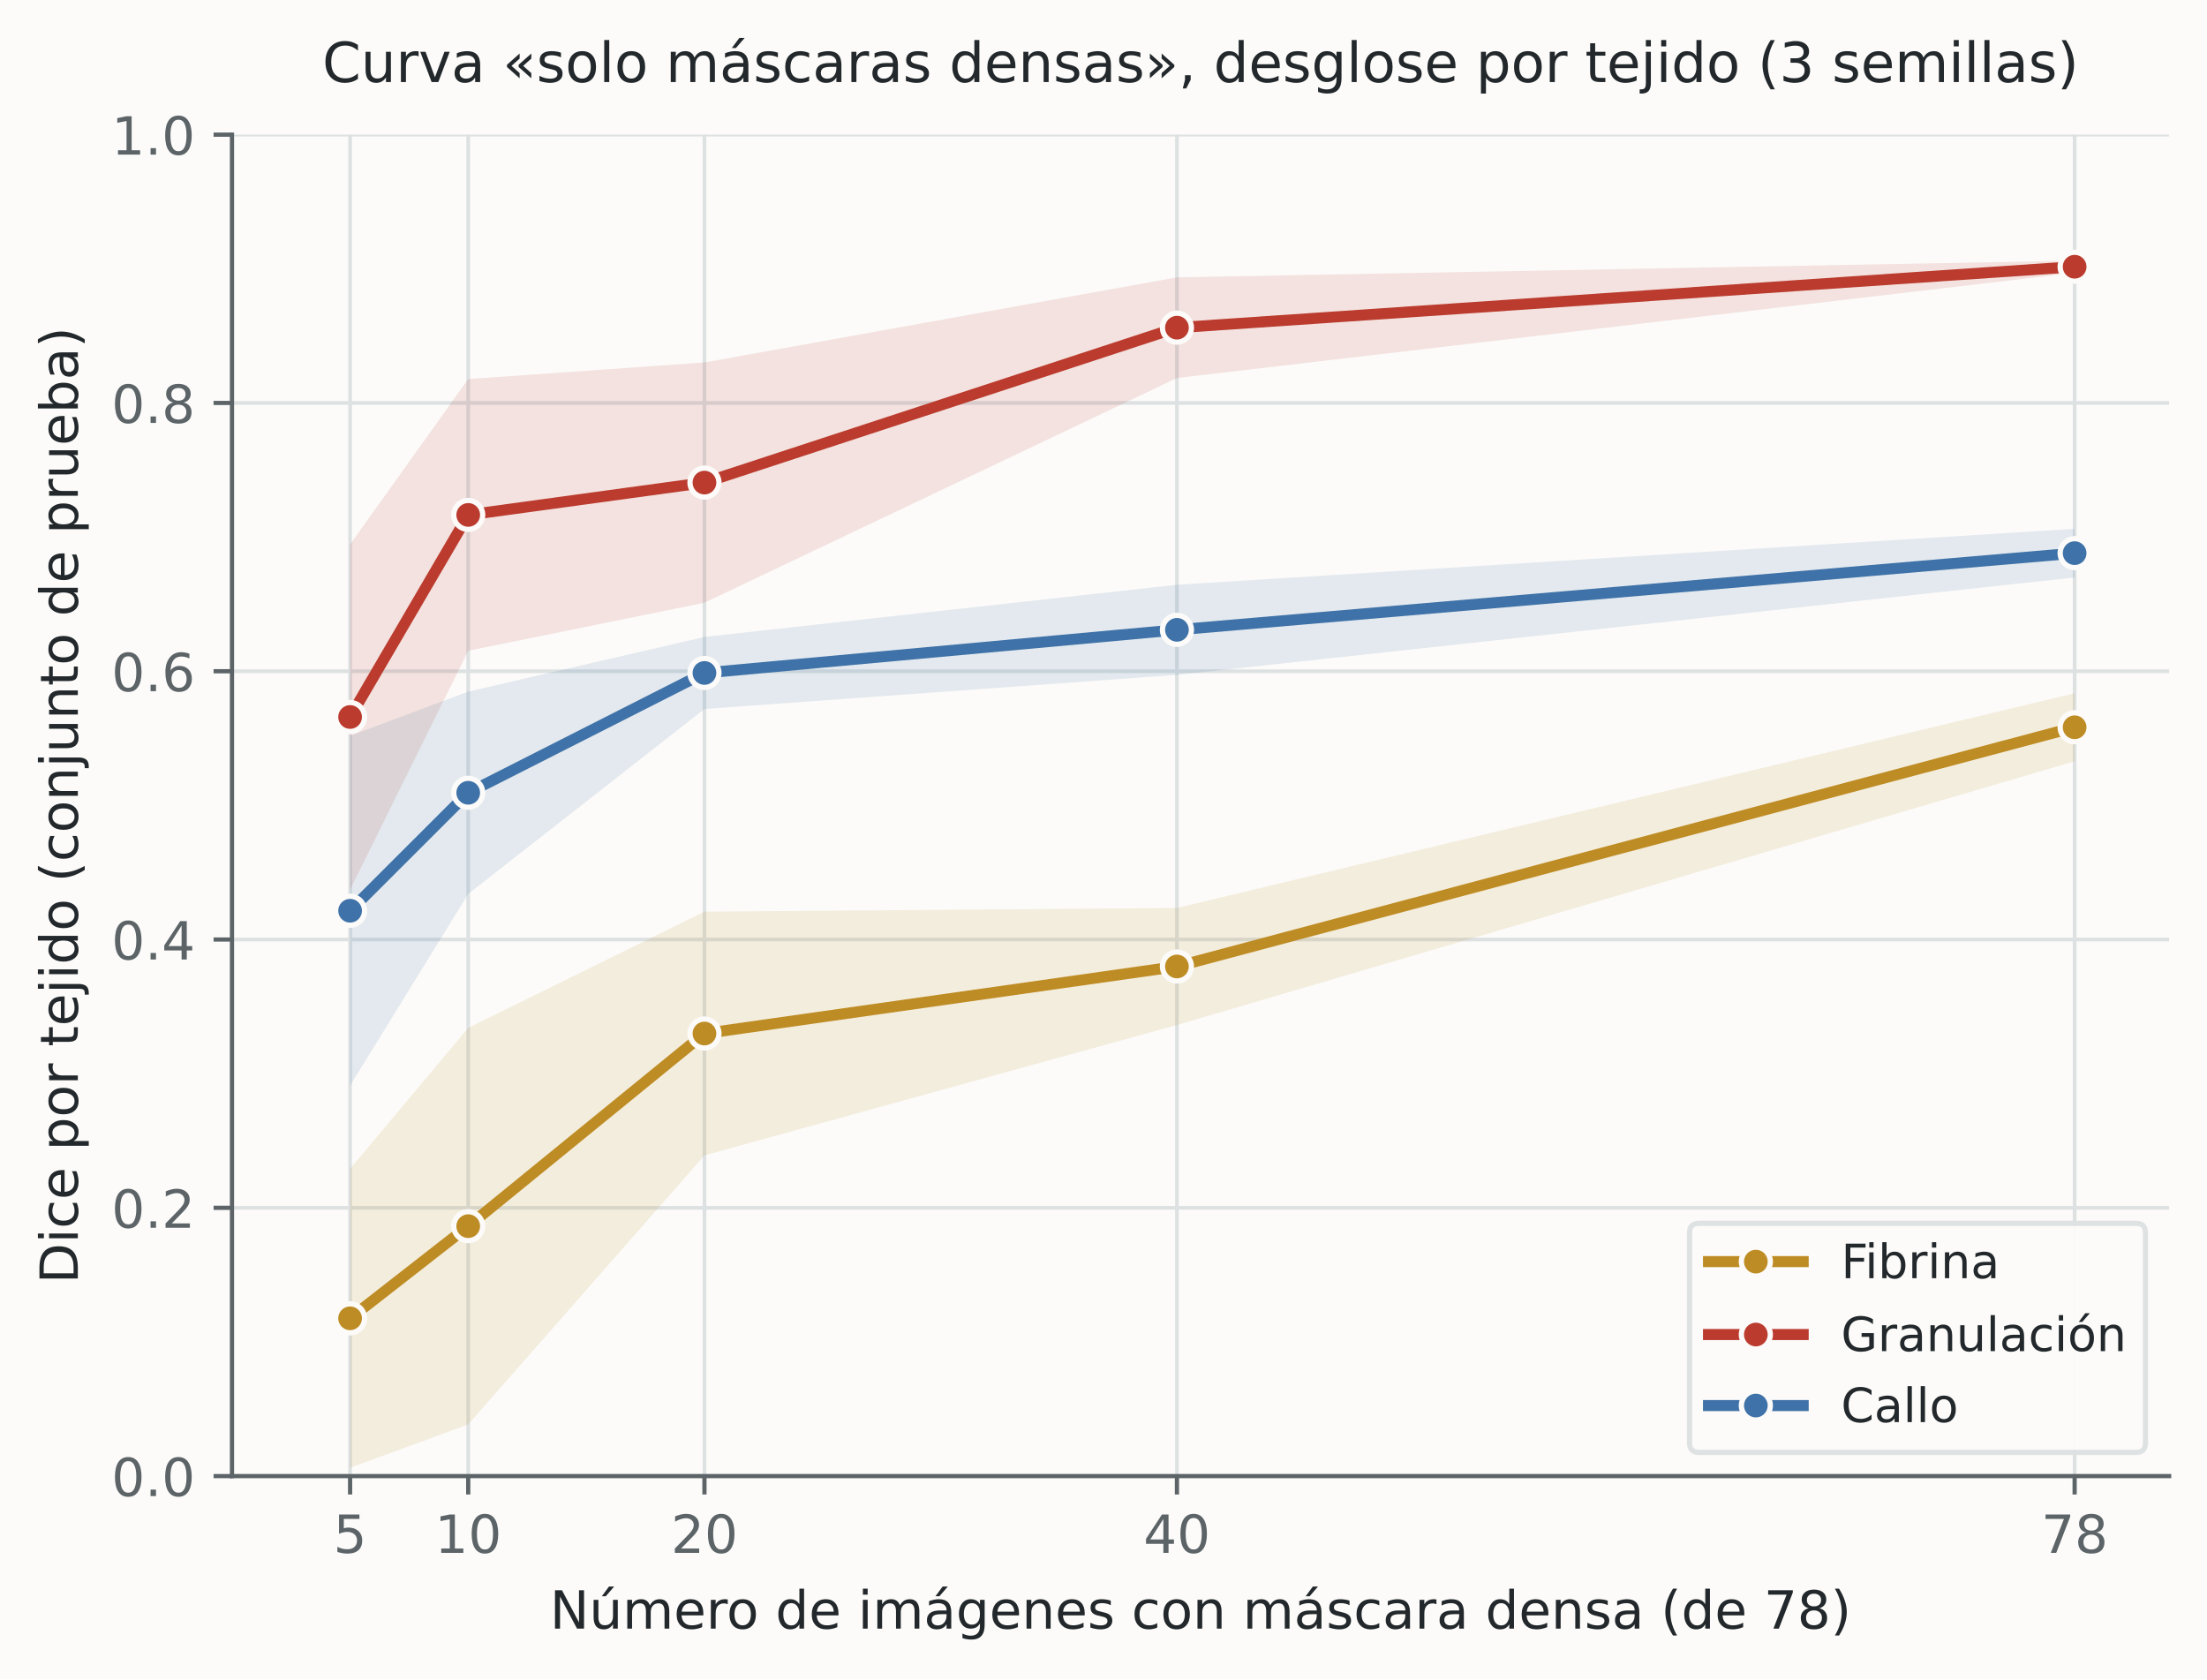
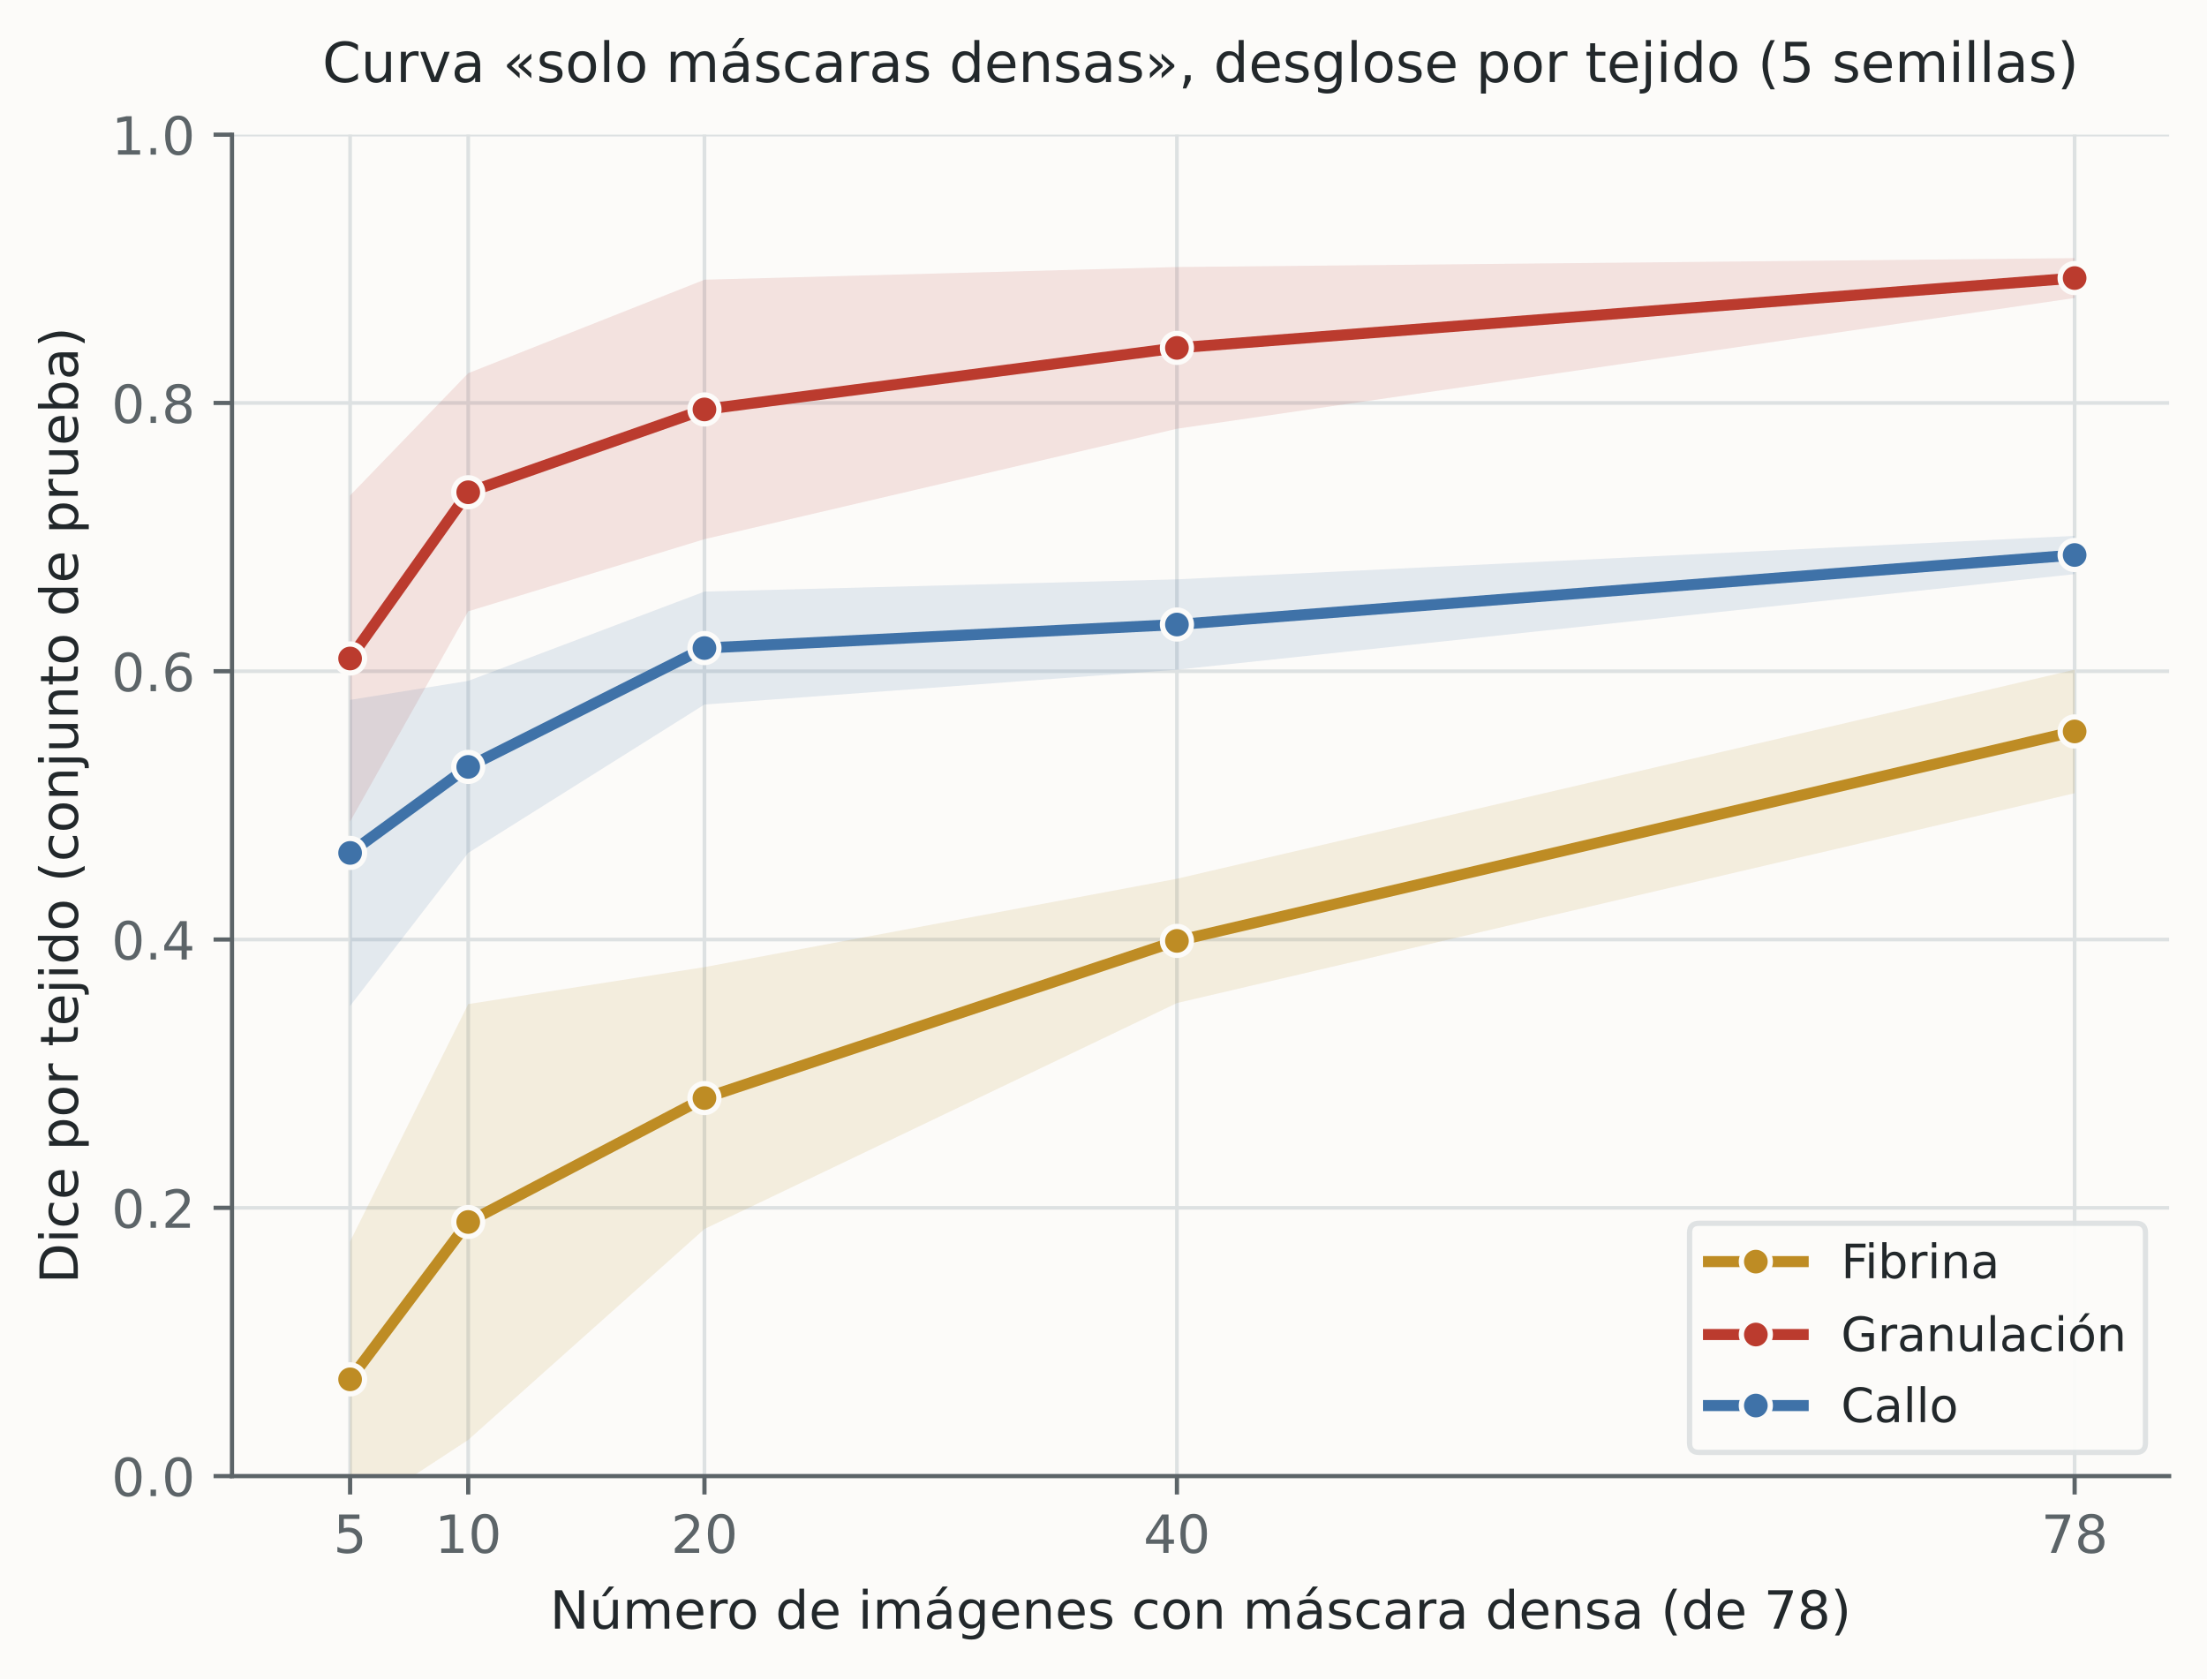
<svg xmlns="http://www.w3.org/2000/svg" xmlns:xlink="http://www.w3.org/1999/xlink" width="419.584pt" height="319.223pt" viewBox="0 0 419.584 319.223" version="1.1">
  <defs>
    <style type="text/css">*{stroke-linejoin: round; stroke-linecap: butt}</style>
  </defs>
  <g id="figure_1">
    <g id="patch_1">
      <path d="M 0 319.223  L 419.584 319.223  L 419.584 0  L 0 0  z " style="fill: #fcfbf9" />
    </g>
    <g id="axes_1">
      <g id="patch_2">
        <path d="M 44.104 280.622  L 412.384 280.622  L 412.384 25.598  L 44.104 25.598  z " style="fill: #fcfbf9" />
      </g>
      <g id="matplotlib.axis_1">
        <g id="xtick_1">
          <g id="line2d_1">
-             <path d="M 66.56 280.622  L 66.56 25.598  " clip-path="url(#p48aae4104e)" style="fill: none; stroke: #dde1e2; stroke-width: 0.7; stroke-linecap: square" />
+             <path d="M 66.56 280.622  L 66.56 25.598  " clip-path="url(#pc1f2079d21)" style="fill: none; stroke: #dde1e2; stroke-width: 0.7; stroke-linecap: square" />
          </g>
          <g id="line2d_2">
            <defs>
-               <path id="m56894b041e" d="M 0 0  L 0 3.5  " style="stroke: #5c6468; stroke-width: 0.8" />
+               <path id="mfe0b97f353" d="M 0 0  L 0 3.5  " style="stroke: #5c6468; stroke-width: 0.8" />
            </defs>
            <g>
-               <use xlink:href="#m56894b041e" x="66.56" y="280.622" style="fill: #5c6468; stroke: #5c6468; stroke-width: 0.8" />
+               <use xlink:href="#mfe0b97f353" x="66.56" y="280.622" style="fill: #5c6468; stroke: #5c6468; stroke-width: 0.8" />
            </g>
          </g>
          <g id="text_1">
            <text style="font-size: 10px; font-family: 'DejaVu Sans', 'Arial', sans-serif; text-anchor: middle; fill: #5c6468" x="66.56" y="295.22" transform="rotate(-0 66.56 295.22)">5</text>
          </g>
        </g>
        <g id="xtick_2">
          <g id="line2d_3">
-             <path d="M 89.016 280.622  L 89.016 25.598  " clip-path="url(#p48aae4104e)" style="fill: none; stroke: #dde1e2; stroke-width: 0.7; stroke-linecap: square" />
+             <path d="M 89.016 280.622  L 89.016 25.598  " clip-path="url(#pc1f2079d21)" style="fill: none; stroke: #dde1e2; stroke-width: 0.7; stroke-linecap: square" />
          </g>
          <g id="line2d_4">
            <g>
-               <use xlink:href="#m56894b041e" x="89.016" y="280.622" style="fill: #5c6468; stroke: #5c6468; stroke-width: 0.8" />
+               <use xlink:href="#mfe0b97f353" x="89.016" y="280.622" style="fill: #5c6468; stroke: #5c6468; stroke-width: 0.8" />
            </g>
          </g>
          <g id="text_2">
            <text style="font-size: 10px; font-family: 'DejaVu Sans', 'Arial', sans-serif; text-anchor: middle; fill: #5c6468" x="89.016" y="295.22" transform="rotate(-0 89.0161 295.22)">10</text>
          </g>
        </g>
        <g id="xtick_3">
          <g id="line2d_5">
-             <path d="M 133.928 280.622  L 133.928 25.598  " clip-path="url(#p48aae4104e)" style="fill: none; stroke: #dde1e2; stroke-width: 0.7; stroke-linecap: square" />
+             <path d="M 133.928 280.622  L 133.928 25.598  " clip-path="url(#pc1f2079d21)" style="fill: none; stroke: #dde1e2; stroke-width: 0.7; stroke-linecap: square" />
          </g>
          <g id="line2d_6">
            <g>
-               <use xlink:href="#m56894b041e" x="133.928" y="280.622" style="fill: #5c6468; stroke: #5c6468; stroke-width: 0.8" />
+               <use xlink:href="#mfe0b97f353" x="133.928" y="280.622" style="fill: #5c6468; stroke: #5c6468; stroke-width: 0.8" />
            </g>
          </g>
          <g id="text_3">
            <text style="font-size: 10px; font-family: 'DejaVu Sans', 'Arial', sans-serif; text-anchor: middle; fill: #5c6468" x="133.928" y="295.22" transform="rotate(-0 133.9283 295.22)">20</text>
          </g>
        </g>
        <g id="xtick_4">
          <g id="line2d_7">
-             <path d="M 223.753 280.622  L 223.753 25.598  " clip-path="url(#p48aae4104e)" style="fill: none; stroke: #dde1e2; stroke-width: 0.7; stroke-linecap: square" />
+             <path d="M 223.753 280.622  L 223.753 25.598  " clip-path="url(#pc1f2079d21)" style="fill: none; stroke: #dde1e2; stroke-width: 0.7; stroke-linecap: square" />
          </g>
          <g id="line2d_8">
            <g>
-               <use xlink:href="#m56894b041e" x="223.753" y="280.622" style="fill: #5c6468; stroke: #5c6468; stroke-width: 0.8" />
+               <use xlink:href="#mfe0b97f353" x="223.753" y="280.622" style="fill: #5c6468; stroke: #5c6468; stroke-width: 0.8" />
            </g>
          </g>
          <g id="text_4">
            <text style="font-size: 10px; font-family: 'DejaVu Sans', 'Arial', sans-serif; text-anchor: middle; fill: #5c6468" x="223.753" y="295.22" transform="rotate(-0 223.7527 295.22)">40</text>
          </g>
        </g>
        <g id="xtick_5">
          <g id="line2d_9">
-             <path d="M 394.419 280.622  L 394.419 25.598  " clip-path="url(#p48aae4104e)" style="fill: none; stroke: #dde1e2; stroke-width: 0.7; stroke-linecap: square" />
+             <path d="M 394.419 280.622  L 394.419 25.598  " clip-path="url(#pc1f2079d21)" style="fill: none; stroke: #dde1e2; stroke-width: 0.7; stroke-linecap: square" />
          </g>
          <g id="line2d_10">
            <g>
-               <use xlink:href="#m56894b041e" x="394.419" y="280.622" style="fill: #5c6468; stroke: #5c6468; stroke-width: 0.8" />
+               <use xlink:href="#mfe0b97f353" x="394.419" y="280.622" style="fill: #5c6468; stroke: #5c6468; stroke-width: 0.8" />
            </g>
          </g>
          <g id="text_5">
            <text style="font-size: 10px; font-family: 'DejaVu Sans', 'Arial', sans-serif; text-anchor: middle; fill: #5c6468" x="394.419" y="295.22" transform="rotate(-0 394.419 295.22)">78</text>
          </g>
        </g>
        <g id="text_6">
          <text style="font-size: 10px; font-family: 'DejaVu Sans', 'Arial', sans-serif; text-anchor: middle; fill: #22282b" x="228.244" y="309.621" transform="rotate(-0 228.2439 309.6208)">Número de imágenes con máscara densa  (de 78)</text>
        </g>
      </g>
      <g id="matplotlib.axis_2">
        <g id="ytick_1">
          <g id="line2d_11">
-             <path d="M 44.104 280.622  L 412.384 280.622  " clip-path="url(#p48aae4104e)" style="fill: none; stroke: #dde1e2; stroke-width: 0.7; stroke-linecap: square" />
+             <path d="M 44.104 280.622  L 412.384 280.622  " clip-path="url(#pc1f2079d21)" style="fill: none; stroke: #dde1e2; stroke-width: 0.7; stroke-linecap: square" />
          </g>
          <g id="line2d_12">
            <defs>
-               <path id="ma8c861740f" d="M 0 0  L -3.5 0  " style="stroke: #5c6468; stroke-width: 0.8" />
+               <path id="m627bb59230" d="M 0 0  L -3.5 0  " style="stroke: #5c6468; stroke-width: 0.8" />
            </defs>
            <g>
-               <use xlink:href="#ma8c861740f" x="44.104" y="280.622" style="fill: #5c6468; stroke: #5c6468; stroke-width: 0.8" />
+               <use xlink:href="#m627bb59230" x="44.104" y="280.622" style="fill: #5c6468; stroke: #5c6468; stroke-width: 0.8" />
            </g>
          </g>
          <g id="text_7">
            <text style="font-size: 10px; font-family: 'DejaVu Sans', 'Arial', sans-serif; text-anchor: end; fill: #5c6468" x="37.104" y="284.421" transform="rotate(-0 37.10391 284.4212)">0.0</text>
          </g>
        </g>
        <g id="ytick_2">
          <g id="line2d_13">
-             <path d="M 44.104 229.618  L 412.384 229.618  " clip-path="url(#p48aae4104e)" style="fill: none; stroke: #dde1e2; stroke-width: 0.7; stroke-linecap: square" />
+             <path d="M 44.104 229.618  L 412.384 229.618  " clip-path="url(#pc1f2079d21)" style="fill: none; stroke: #dde1e2; stroke-width: 0.7; stroke-linecap: square" />
          </g>
          <g id="line2d_14">
            <g>
-               <use xlink:href="#ma8c861740f" x="44.104" y="229.618" style="fill: #5c6468; stroke: #5c6468; stroke-width: 0.8" />
+               <use xlink:href="#m627bb59230" x="44.104" y="229.618" style="fill: #5c6468; stroke: #5c6468; stroke-width: 0.8" />
            </g>
          </g>
          <g id="text_8">
            <text style="font-size: 10px; font-family: 'DejaVu Sans', 'Arial', sans-serif; text-anchor: end; fill: #5c6468" x="37.104" y="233.416" transform="rotate(-0 37.10391 233.4164)">0.2</text>
          </g>
        </g>
        <g id="ytick_3">
          <g id="line2d_15">
-             <path d="M 44.104 178.613  L 412.384 178.613  " clip-path="url(#p48aae4104e)" style="fill: none; stroke: #dde1e2; stroke-width: 0.7; stroke-linecap: square" />
+             <path d="M 44.104 178.613  L 412.384 178.613  " clip-path="url(#pc1f2079d21)" style="fill: none; stroke: #dde1e2; stroke-width: 0.7; stroke-linecap: square" />
          </g>
          <g id="line2d_16">
            <g>
-               <use xlink:href="#ma8c861740f" x="44.104" y="178.613" style="fill: #5c6468; stroke: #5c6468; stroke-width: 0.8" />
+               <use xlink:href="#m627bb59230" x="44.104" y="178.613" style="fill: #5c6468; stroke: #5c6468; stroke-width: 0.8" />
            </g>
          </g>
          <g id="text_9">
            <text style="font-size: 10px; font-family: 'DejaVu Sans', 'Arial', sans-serif; text-anchor: end; fill: #5c6468" x="37.104" y="182.412" transform="rotate(-0 37.10391 182.4116)">0.4</text>
          </g>
        </g>
        <g id="ytick_4">
          <g id="line2d_17">
-             <path d="M 44.104 127.608  L 412.384 127.608  " clip-path="url(#p48aae4104e)" style="fill: none; stroke: #dde1e2; stroke-width: 0.7; stroke-linecap: square" />
+             <path d="M 44.104 127.608  L 412.384 127.608  " clip-path="url(#pc1f2079d21)" style="fill: none; stroke: #dde1e2; stroke-width: 0.7; stroke-linecap: square" />
          </g>
          <g id="line2d_18">
            <g>
-               <use xlink:href="#ma8c861740f" x="44.104" y="127.608" style="fill: #5c6468; stroke: #5c6468; stroke-width: 0.8" />
+               <use xlink:href="#m627bb59230" x="44.104" y="127.608" style="fill: #5c6468; stroke: #5c6468; stroke-width: 0.8" />
            </g>
          </g>
          <g id="text_10">
            <text style="font-size: 10px; font-family: 'DejaVu Sans', 'Arial', sans-serif; text-anchor: end; fill: #5c6468" x="37.104" y="131.407" transform="rotate(-0 37.10391 131.4068)">0.6</text>
          </g>
        </g>
        <g id="ytick_5">
          <g id="line2d_19">
-             <path d="M 44.104 76.603  L 412.384 76.603  " clip-path="url(#p48aae4104e)" style="fill: none; stroke: #dde1e2; stroke-width: 0.7; stroke-linecap: square" />
+             <path d="M 44.104 76.603  L 412.384 76.603  " clip-path="url(#pc1f2079d21)" style="fill: none; stroke: #dde1e2; stroke-width: 0.7; stroke-linecap: square" />
          </g>
          <g id="line2d_20">
            <g>
-               <use xlink:href="#ma8c861740f" x="44.104" y="76.603" style="fill: #5c6468; stroke: #5c6468; stroke-width: 0.8" />
+               <use xlink:href="#m627bb59230" x="44.104" y="76.603" style="fill: #5c6468; stroke: #5c6468; stroke-width: 0.8" />
            </g>
          </g>
          <g id="text_11">
            <text style="font-size: 10px; font-family: 'DejaVu Sans', 'Arial', sans-serif; text-anchor: end; fill: #5c6468" x="37.104" y="80.402" transform="rotate(-0 37.10391 80.40199)">0.8</text>
          </g>
        </g>
        <g id="ytick_6">
          <g id="line2d_21">
-             <path d="M 44.104 25.598  L 412.384 25.598  " clip-path="url(#p48aae4104e)" style="fill: none; stroke: #dde1e2; stroke-width: 0.7; stroke-linecap: square" />
+             <path d="M 44.104 25.598  L 412.384 25.598  " clip-path="url(#pc1f2079d21)" style="fill: none; stroke: #dde1e2; stroke-width: 0.7; stroke-linecap: square" />
          </g>
          <g id="line2d_22">
            <g>
-               <use xlink:href="#ma8c861740f" x="44.104" y="25.598" style="fill: #5c6468; stroke: #5c6468; stroke-width: 0.8" />
+               <use xlink:href="#m627bb59230" x="44.104" y="25.598" style="fill: #5c6468; stroke: #5c6468; stroke-width: 0.8" />
            </g>
          </g>
          <g id="text_12">
            <text style="font-size: 10px; font-family: 'DejaVu Sans', 'Arial', sans-serif; text-anchor: end; fill: #5c6468" x="37.104" y="29.397" transform="rotate(-0 37.10391 29.39719)">1.0</text>
          </g>
        </g>
        <g id="text_13">
          <text style="font-size: 10px; font-family: 'DejaVu Sans', 'Arial', sans-serif; text-anchor: middle; fill: #22282b" x="14.798" y="153.11" transform="rotate(-90 14.79844 153.1104)">Dice por tejido  (conjunto de prueba)</text>
        </g>
      </g>
      <g id="FillBetweenPolyCollection_1">
        <defs>
-           <path id="mfc8414fcce" d="M 66.56 -97.018  L 66.56 -40.179  L 89.016 -48.427  L 133.928 -99.574  L 223.753 -124.361  L 394.419 -174.502  L 394.419 -187.418  L 394.419 -187.418  L 223.753 -146.604  L 133.928 -145.903  L 89.016 -123.805  L 66.56 -97.018  z " />
-         </defs>
-         <g clip-path="url(#p48aae4104e)">
-           <use xlink:href="#mfc8414fcce" x="0" y="319.223" style="fill: #be8c24; fill-opacity: 0.13" />
+           <path id="m3ab16f256f" d="M 66.56 -83.204  L 66.56 -30.784  L 89.016 -45.484  L 133.928 -85.578  L 223.753 -128.532  L 394.419 -168.428  L 394.419 -191.908  L 394.419 -191.908  L 223.753 -152.162  L 133.928 -135.362  L 89.016 -128.332  L 66.56 -83.204  z " />
+         </defs>
+         <g clip-path="url(#pc1f2079d21)">
+           <use xlink:href="#m3ab16f256f" x="0" y="319.223" style="fill: #be8c24; fill-opacity: 0.13" />
        </g>
      </g>
      <g id="FillBetweenPolyCollection_2">
        <defs>
-           <path id="mcb69c406d2" d="M 66.56 -215.728  L 66.56 -150.1  L 89.016 -195.504  L 133.928 -204.645  L 223.753 -247.36  L 394.419 -267.359  L 394.419 -269.669  L 394.419 -269.669  L 223.753 -266.495  L 133.928 -250.31  L 89.016 -247.156  L 66.56 -215.728  z " />
-         </defs>
-         <g clip-path="url(#p48aae4104e)">
-           <use xlink:href="#mcb69c406d2" x="0" y="319.223" style="fill: #bb3b2e; fill-opacity: 0.13" />
+           <path id="md35836900b" d="M 66.56 -225.03  L 66.56 -163.043  L 89.016 -203.004  L 133.928 -216.722  L 223.753 -237.716  L 394.419 -262.571  L 394.419 -270.151  L 394.419 -270.151  L 223.753 -268.455  L 133.928 -266.047  L 89.016 -248.272  L 66.56 -225.03  z " />
+         </defs>
+         <g clip-path="url(#pc1f2079d21)">
+           <use xlink:href="#md35836900b" x="0" y="319.223" style="fill: #bb3b2e; fill-opacity: 0.13" />
        </g>
      </g>
      <g id="FillBetweenPolyCollection_3">
        <defs>
-           <path id="m7299120771" d="M 66.56 -179.323  L 66.56 -112.836  L 89.016 -149.281  L 133.928 -184.44  L 223.753 -190.925  L 394.419 -209.44  L 394.419 -218.687  L 394.419 -218.687  L 223.753 -208.047  L 133.928 -198.134  L 89.016 -187.735  L 66.56 -179.323  z " />
-         </defs>
-         <g clip-path="url(#p48aae4104e)">
-           <use xlink:href="#m7299120771" x="0" y="319.223" style="fill: #3f72a8; fill-opacity: 0.13" />
+           <path id="mcd053a87c0" d="M 66.56 -186.163  L 66.56 -127.984  L 89.016 -157.072  L 133.928 -185.286  L 223.753 -191.905  L 394.419 -210.073  L 394.419 -217.348  L 394.419 -217.348  L 223.753 -209.084  L 133.928 -206.754  L 89.016 -189.779  L 66.56 -186.163  z " />
+         </defs>
+         <g clip-path="url(#pc1f2079d21)">
+           <use xlink:href="#mcd053a87c0" x="0" y="319.223" style="fill: #3f72a8; fill-opacity: 0.13" />
        </g>
      </g>
      <g id="patch_3">
        <path d="M 44.104 280.622  L 44.104 25.598  " style="fill: none; stroke: #5c6468; stroke-width: 0.8; stroke-linejoin: miter; stroke-linecap: square" />
      </g>
      <g id="patch_4">
        <path d="M 44.104 280.622  L 412.384 280.622  " style="fill: none; stroke: #5c6468; stroke-width: 0.8; stroke-linejoin: miter; stroke-linecap: square" />
      </g>
      <g id="text_14">
-         <text style="font-size: 10.5px; font-family: 'DejaVu Sans', 'Arial', sans-serif; text-anchor: middle; fill: #22282b" x="228.244" y="15.598" transform="rotate(-0 228.2439 15.59836)">Curva «solo máscaras densas», desglose por tejido (3 semillas)</text>
+         <text style="font-size: 10.5px; font-family: 'DejaVu Sans', 'Arial', sans-serif; text-anchor: middle; fill: #22282b" x="228.244" y="15.598" transform="rotate(-0 228.2439 15.59836)">Curva «solo máscaras densas», desglose por tejido (5 semillas)</text>
      </g>
      <g id="line2d_23">
-         <path d="M 66.56 250.625  L 89.016 233.107  L 133.928 196.485  L 223.753 183.74  L 394.419 138.263  " clip-path="url(#p48aae4104e)" style="fill: none; stroke: #be8c24; stroke-width: 2.1; stroke-linecap: square" />
-         <defs>
-           <path id="m7df57d1eae" d="M 0 2.75  C 0.729 2.75 1.429 2.46 1.945 1.945  C 2.46 1.429 2.75 0.729 2.75 0  C 2.75 -0.729 2.46 -1.429 1.945 -1.945  C 1.429 -2.46 0.729 -2.75 0 -2.75  C -0.729 -2.75 -1.429 -2.46 -1.945 -1.945  C -2.46 -1.429 -2.75 -0.729 -2.75 0  C -2.75 0.729 -2.46 1.429 -1.945 1.945  C -1.429 2.46 -0.729 2.75 0 2.75  z " style="stroke: #fcfbf9" />
-         </defs>
-         <g clip-path="url(#p48aae4104e)">
-           <use xlink:href="#m7df57d1eae" x="66.56" y="250.625" style="fill: #be8c24; stroke: #fcfbf9" />
-           <use xlink:href="#m7df57d1eae" x="89.016" y="233.107" style="fill: #be8c24; stroke: #fcfbf9" />
-           <use xlink:href="#m7df57d1eae" x="133.928" y="196.485" style="fill: #be8c24; stroke: #fcfbf9" />
-           <use xlink:href="#m7df57d1eae" x="223.753" y="183.74" style="fill: #be8c24; stroke: #fcfbf9" />
-           <use xlink:href="#m7df57d1eae" x="394.419" y="138.263" style="fill: #be8c24; stroke: #fcfbf9" />
+         <path d="M 66.56 262.229  L 89.016 232.315  L 133.928 208.753  L 223.753 178.876  L 394.419 139.055  " clip-path="url(#pc1f2079d21)" style="fill: none; stroke: #be8c24; stroke-width: 2.1; stroke-linecap: square" />
+         <defs>
+           <path id="m2d34e7a2c5" d="M 0 2.75  C 0.729 2.75 1.429 2.46 1.945 1.945  C 2.46 1.429 2.75 0.729 2.75 0  C 2.75 -0.729 2.46 -1.429 1.945 -1.945  C 1.429 -2.46 0.729 -2.75 0 -2.75  C -0.729 -2.75 -1.429 -2.46 -1.945 -1.945  C -2.46 -1.429 -2.75 -0.729 -2.75 0  C -2.75 0.729 -2.46 1.429 -1.945 1.945  C -1.429 2.46 -0.729 2.75 0 2.75  z " style="stroke: #fcfbf9" />
+         </defs>
+         <g clip-path="url(#pc1f2079d21)">
+           <use xlink:href="#m2d34e7a2c5" x="66.56" y="262.229" style="fill: #be8c24; stroke: #fcfbf9" />
+           <use xlink:href="#m2d34e7a2c5" x="89.016" y="232.315" style="fill: #be8c24; stroke: #fcfbf9" />
+           <use xlink:href="#m2d34e7a2c5" x="133.928" y="208.753" style="fill: #be8c24; stroke: #fcfbf9" />
+           <use xlink:href="#m2d34e7a2c5" x="223.753" y="178.876" style="fill: #be8c24; stroke: #fcfbf9" />
+           <use xlink:href="#m2d34e7a2c5" x="394.419" y="139.055" style="fill: #be8c24; stroke: #fcfbf9" />
        </g>
      </g>
      <g id="line2d_24">
-         <path d="M 66.56 136.309  L 89.016 97.893  L 133.928 91.746  L 223.753 62.295  L 394.419 50.709  " clip-path="url(#p48aae4104e)" style="fill: none; stroke: #bb3b2e; stroke-width: 2.1; stroke-linecap: square" />
-         <defs>
-           <path id="m659657f8a0" d="M 0 2.75  C 0.729 2.75 1.429 2.46 1.945 1.945  C 2.46 1.429 2.75 0.729 2.75 0  C 2.75 -0.729 2.46 -1.429 1.945 -1.945  C 1.429 -2.46 0.729 -2.75 0 -2.75  C -0.729 -2.75 -1.429 -2.46 -1.945 -1.945  C -2.46 -1.429 -2.75 -0.729 -2.75 0  C -2.75 0.729 -2.46 1.429 -1.945 1.945  C -1.429 2.46 -0.729 2.75 0 2.75  z " style="stroke: #fcfbf9" />
-         </defs>
-         <g clip-path="url(#p48aae4104e)">
-           <use xlink:href="#m659657f8a0" x="66.56" y="136.309" style="fill: #bb3b2e; stroke: #fcfbf9" />
-           <use xlink:href="#m659657f8a0" x="89.016" y="97.893" style="fill: #bb3b2e; stroke: #fcfbf9" />
-           <use xlink:href="#m659657f8a0" x="133.928" y="91.746" style="fill: #bb3b2e; stroke: #fcfbf9" />
-           <use xlink:href="#m659657f8a0" x="223.753" y="62.295" style="fill: #bb3b2e; stroke: #fcfbf9" />
-           <use xlink:href="#m659657f8a0" x="394.419" y="50.709" style="fill: #bb3b2e; stroke: #fcfbf9" />
+         <path d="M 66.56 125.187  L 89.016 93.585  L 133.928 77.839  L 223.753 66.138  L 394.419 52.862  " clip-path="url(#pc1f2079d21)" style="fill: none; stroke: #bb3b2e; stroke-width: 2.1; stroke-linecap: square" />
+         <defs>
+           <path id="m57aa41fd03" d="M 0 2.75  C 0.729 2.75 1.429 2.46 1.945 1.945  C 2.46 1.429 2.75 0.729 2.75 0  C 2.75 -0.729 2.46 -1.429 1.945 -1.945  C 1.429 -2.46 0.729 -2.75 0 -2.75  C -0.729 -2.75 -1.429 -2.46 -1.945 -1.945  C -2.46 -1.429 -2.75 -0.729 -2.75 0  C -2.75 0.729 -2.46 1.429 -1.945 1.945  C -1.429 2.46 -0.729 2.75 0 2.75  z " style="stroke: #fcfbf9" />
+         </defs>
+         <g clip-path="url(#pc1f2079d21)">
+           <use xlink:href="#m57aa41fd03" x="66.56" y="125.187" style="fill: #bb3b2e; stroke: #fcfbf9" />
+           <use xlink:href="#m57aa41fd03" x="89.016" y="93.585" style="fill: #bb3b2e; stroke: #fcfbf9" />
+           <use xlink:href="#m57aa41fd03" x="133.928" y="77.839" style="fill: #bb3b2e; stroke: #fcfbf9" />
+           <use xlink:href="#m57aa41fd03" x="223.753" y="66.138" style="fill: #bb3b2e; stroke: #fcfbf9" />
+           <use xlink:href="#m57aa41fd03" x="394.419" y="52.862" style="fill: #bb3b2e; stroke: #fcfbf9" />
        </g>
      </g>
      <g id="line2d_25">
-         <path d="M 66.56 173.144  L 89.016 150.715  L 133.928 127.937  L 223.753 119.737  L 394.419 105.16  " clip-path="url(#p48aae4104e)" style="fill: none; stroke: #3f72a8; stroke-width: 2.1; stroke-linecap: square" />
-         <defs>
-           <path id="m2a7b3c5a91" d="M 0 2.75  C 0.729 2.75 1.429 2.46 1.945 1.945  C 2.46 1.429 2.75 0.729 2.75 0  C 2.75 -0.729 2.46 -1.429 1.945 -1.945  C 1.429 -2.46 0.729 -2.75 0 -2.75  C -0.729 -2.75 -1.429 -2.46 -1.945 -1.945  C -2.46 -1.429 -2.75 -0.729 -2.75 0  C -2.75 0.729 -2.46 1.429 -1.945 1.945  C -1.429 2.46 -0.729 2.75 0 2.75  z " style="stroke: #fcfbf9" />
-         </defs>
-         <g clip-path="url(#p48aae4104e)">
-           <use xlink:href="#m2a7b3c5a91" x="66.56" y="173.144" style="fill: #3f72a8; stroke: #fcfbf9" />
-           <use xlink:href="#m2a7b3c5a91" x="89.016" y="150.715" style="fill: #3f72a8; stroke: #fcfbf9" />
-           <use xlink:href="#m2a7b3c5a91" x="133.928" y="127.937" style="fill: #3f72a8; stroke: #fcfbf9" />
-           <use xlink:href="#m2a7b3c5a91" x="223.753" y="119.737" style="fill: #3f72a8; stroke: #fcfbf9" />
-           <use xlink:href="#m2a7b3c5a91" x="394.419" y="105.16" style="fill: #3f72a8; stroke: #fcfbf9" />
+         <path d="M 66.56 162.149  L 89.016 145.797  L 133.928 123.203  L 223.753 118.729  L 394.419 105.512  " clip-path="url(#pc1f2079d21)" style="fill: none; stroke: #3f72a8; stroke-width: 2.1; stroke-linecap: square" />
+         <defs>
+           <path id="ma00357deed" d="M 0 2.75  C 0.729 2.75 1.429 2.46 1.945 1.945  C 2.46 1.429 2.75 0.729 2.75 0  C 2.75 -0.729 2.46 -1.429 1.945 -1.945  C 1.429 -2.46 0.729 -2.75 0 -2.75  C -0.729 -2.75 -1.429 -2.46 -1.945 -1.945  C -2.46 -1.429 -2.75 -0.729 -2.75 0  C -2.75 0.729 -2.46 1.429 -1.945 1.945  C -1.429 2.46 -0.729 2.75 0 2.75  z " style="stroke: #fcfbf9" />
+         </defs>
+         <g clip-path="url(#pc1f2079d21)">
+           <use xlink:href="#ma00357deed" x="66.56" y="162.149" style="fill: #3f72a8; stroke: #fcfbf9" />
+           <use xlink:href="#ma00357deed" x="89.016" y="145.797" style="fill: #3f72a8; stroke: #fcfbf9" />
+           <use xlink:href="#ma00357deed" x="133.928" y="123.203" style="fill: #3f72a8; stroke: #fcfbf9" />
+           <use xlink:href="#ma00357deed" x="223.753" y="118.729" style="fill: #3f72a8; stroke: #fcfbf9" />
+           <use xlink:href="#ma00357deed" x="394.419" y="105.512" style="fill: #3f72a8; stroke: #fcfbf9" />
        </g>
      </g>
      <g id="legend_1">
        <g id="patch_5">
          <path d="M 323.012 276.122  L 406.084 276.122  Q 407.884 276.122 407.884 274.322  L 407.884 234.36  Q 407.884 232.56 406.084 232.56  L 323.012 232.56  Q 321.212 232.56 321.212 234.36  L 321.212 274.322  Q 321.212 276.122 323.012 276.122  z " style="fill: #fcfbf9; opacity: 0.95; stroke: #dde1e2; stroke-linejoin: miter" />
        </g>
        <g id="line2d_26">
          <path d="M 324.812 239.849  L 333.812 239.849  L 342.812 239.849  " style="fill: none; stroke: #be8c24; stroke-width: 2.1; stroke-linecap: square" />
          <g>
-             <use xlink:href="#m7df57d1eae" x="333.812" y="239.849" style="fill: #be8c24; stroke: #fcfbf9" />
+             <use xlink:href="#m2d34e7a2c5" x="333.812" y="239.849" style="fill: #be8c24; stroke: #fcfbf9" />
          </g>
        </g>
        <g id="text_15">
          <text style="font-size: 9px; font-family: 'DejaVu Sans', 'Arial', sans-serif; text-anchor: start; fill: #22282b" x="350.012" y="242.999" transform="rotate(-0 350.0125 242.9988)">Fibrina</text>
        </g>
        <g id="line2d_27">
          <path d="M 324.812 253.71  L 333.812 253.71  L 342.812 253.71  " style="fill: none; stroke: #bb3b2e; stroke-width: 2.1; stroke-linecap: square" />
          <g>
-             <use xlink:href="#m659657f8a0" x="333.812" y="253.71" style="fill: #bb3b2e; stroke: #fcfbf9" />
+             <use xlink:href="#m57aa41fd03" x="333.812" y="253.71" style="fill: #bb3b2e; stroke: #fcfbf9" />
          </g>
        </g>
        <g id="text_16">
          <text style="font-size: 9px; font-family: 'DejaVu Sans', 'Arial', sans-serif; text-anchor: start; fill: #22282b" x="350.012" y="256.86" transform="rotate(-0 350.0125 256.8595)">Granulación</text>
        </g>
        <g id="line2d_28">
          <path d="M 324.812 267.21  L 333.812 267.21  L 342.812 267.21  " style="fill: none; stroke: #3f72a8; stroke-width: 2.1; stroke-linecap: square" />
          <g>
-             <use xlink:href="#m2a7b3c5a91" x="333.812" y="267.21" style="fill: #3f72a8; stroke: #fcfbf9" />
+             <use xlink:href="#ma00357deed" x="333.812" y="267.21" style="fill: #3f72a8; stroke: #fcfbf9" />
          </g>
        </g>
        <g id="text_17">
          <text style="font-size: 9px; font-family: 'DejaVu Sans', 'Arial', sans-serif; text-anchor: start; fill: #22282b" x="350.012" y="270.36" transform="rotate(-0 350.0125 270.3603)">Callo</text>
        </g>
      </g>
    </g>
  </g>
  <defs>
-     <clipPath id="p48aae4104e">
+     <clipPath id="pc1f2079d21">
      <rect x="44.104" y="25.598" width="368.28" height="255.024" />
    </clipPath>
  </defs>
</svg>
